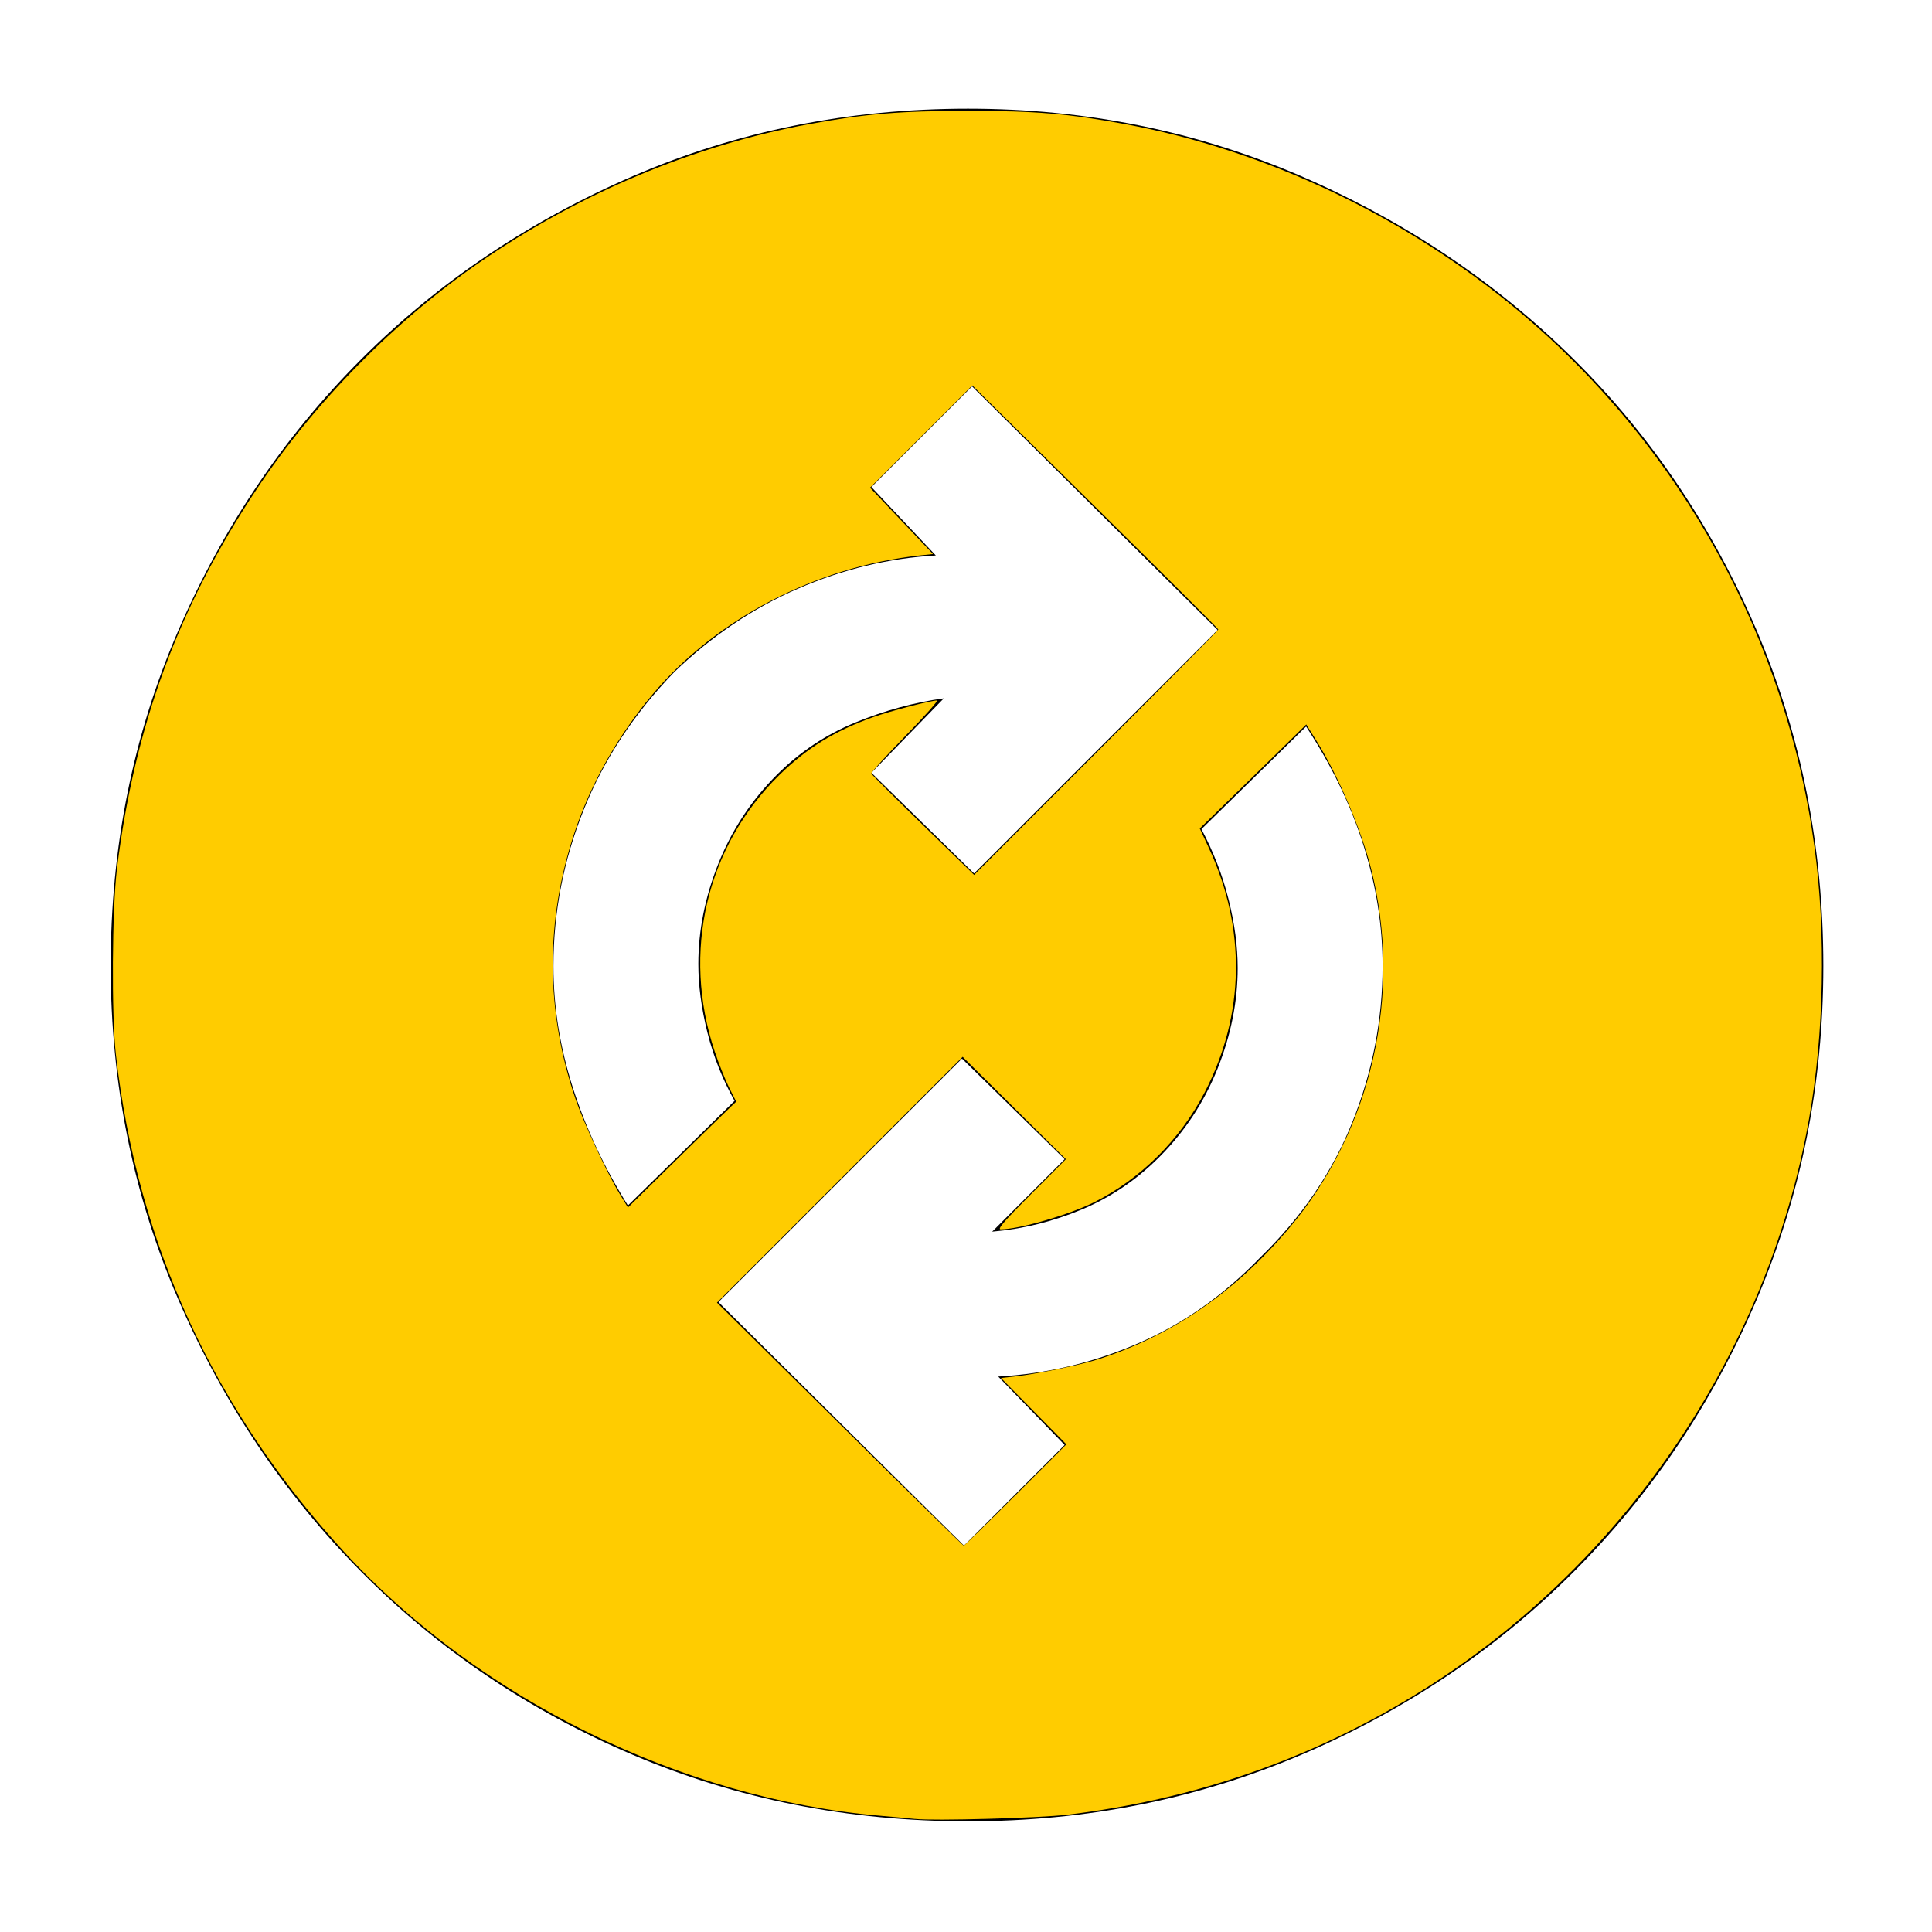
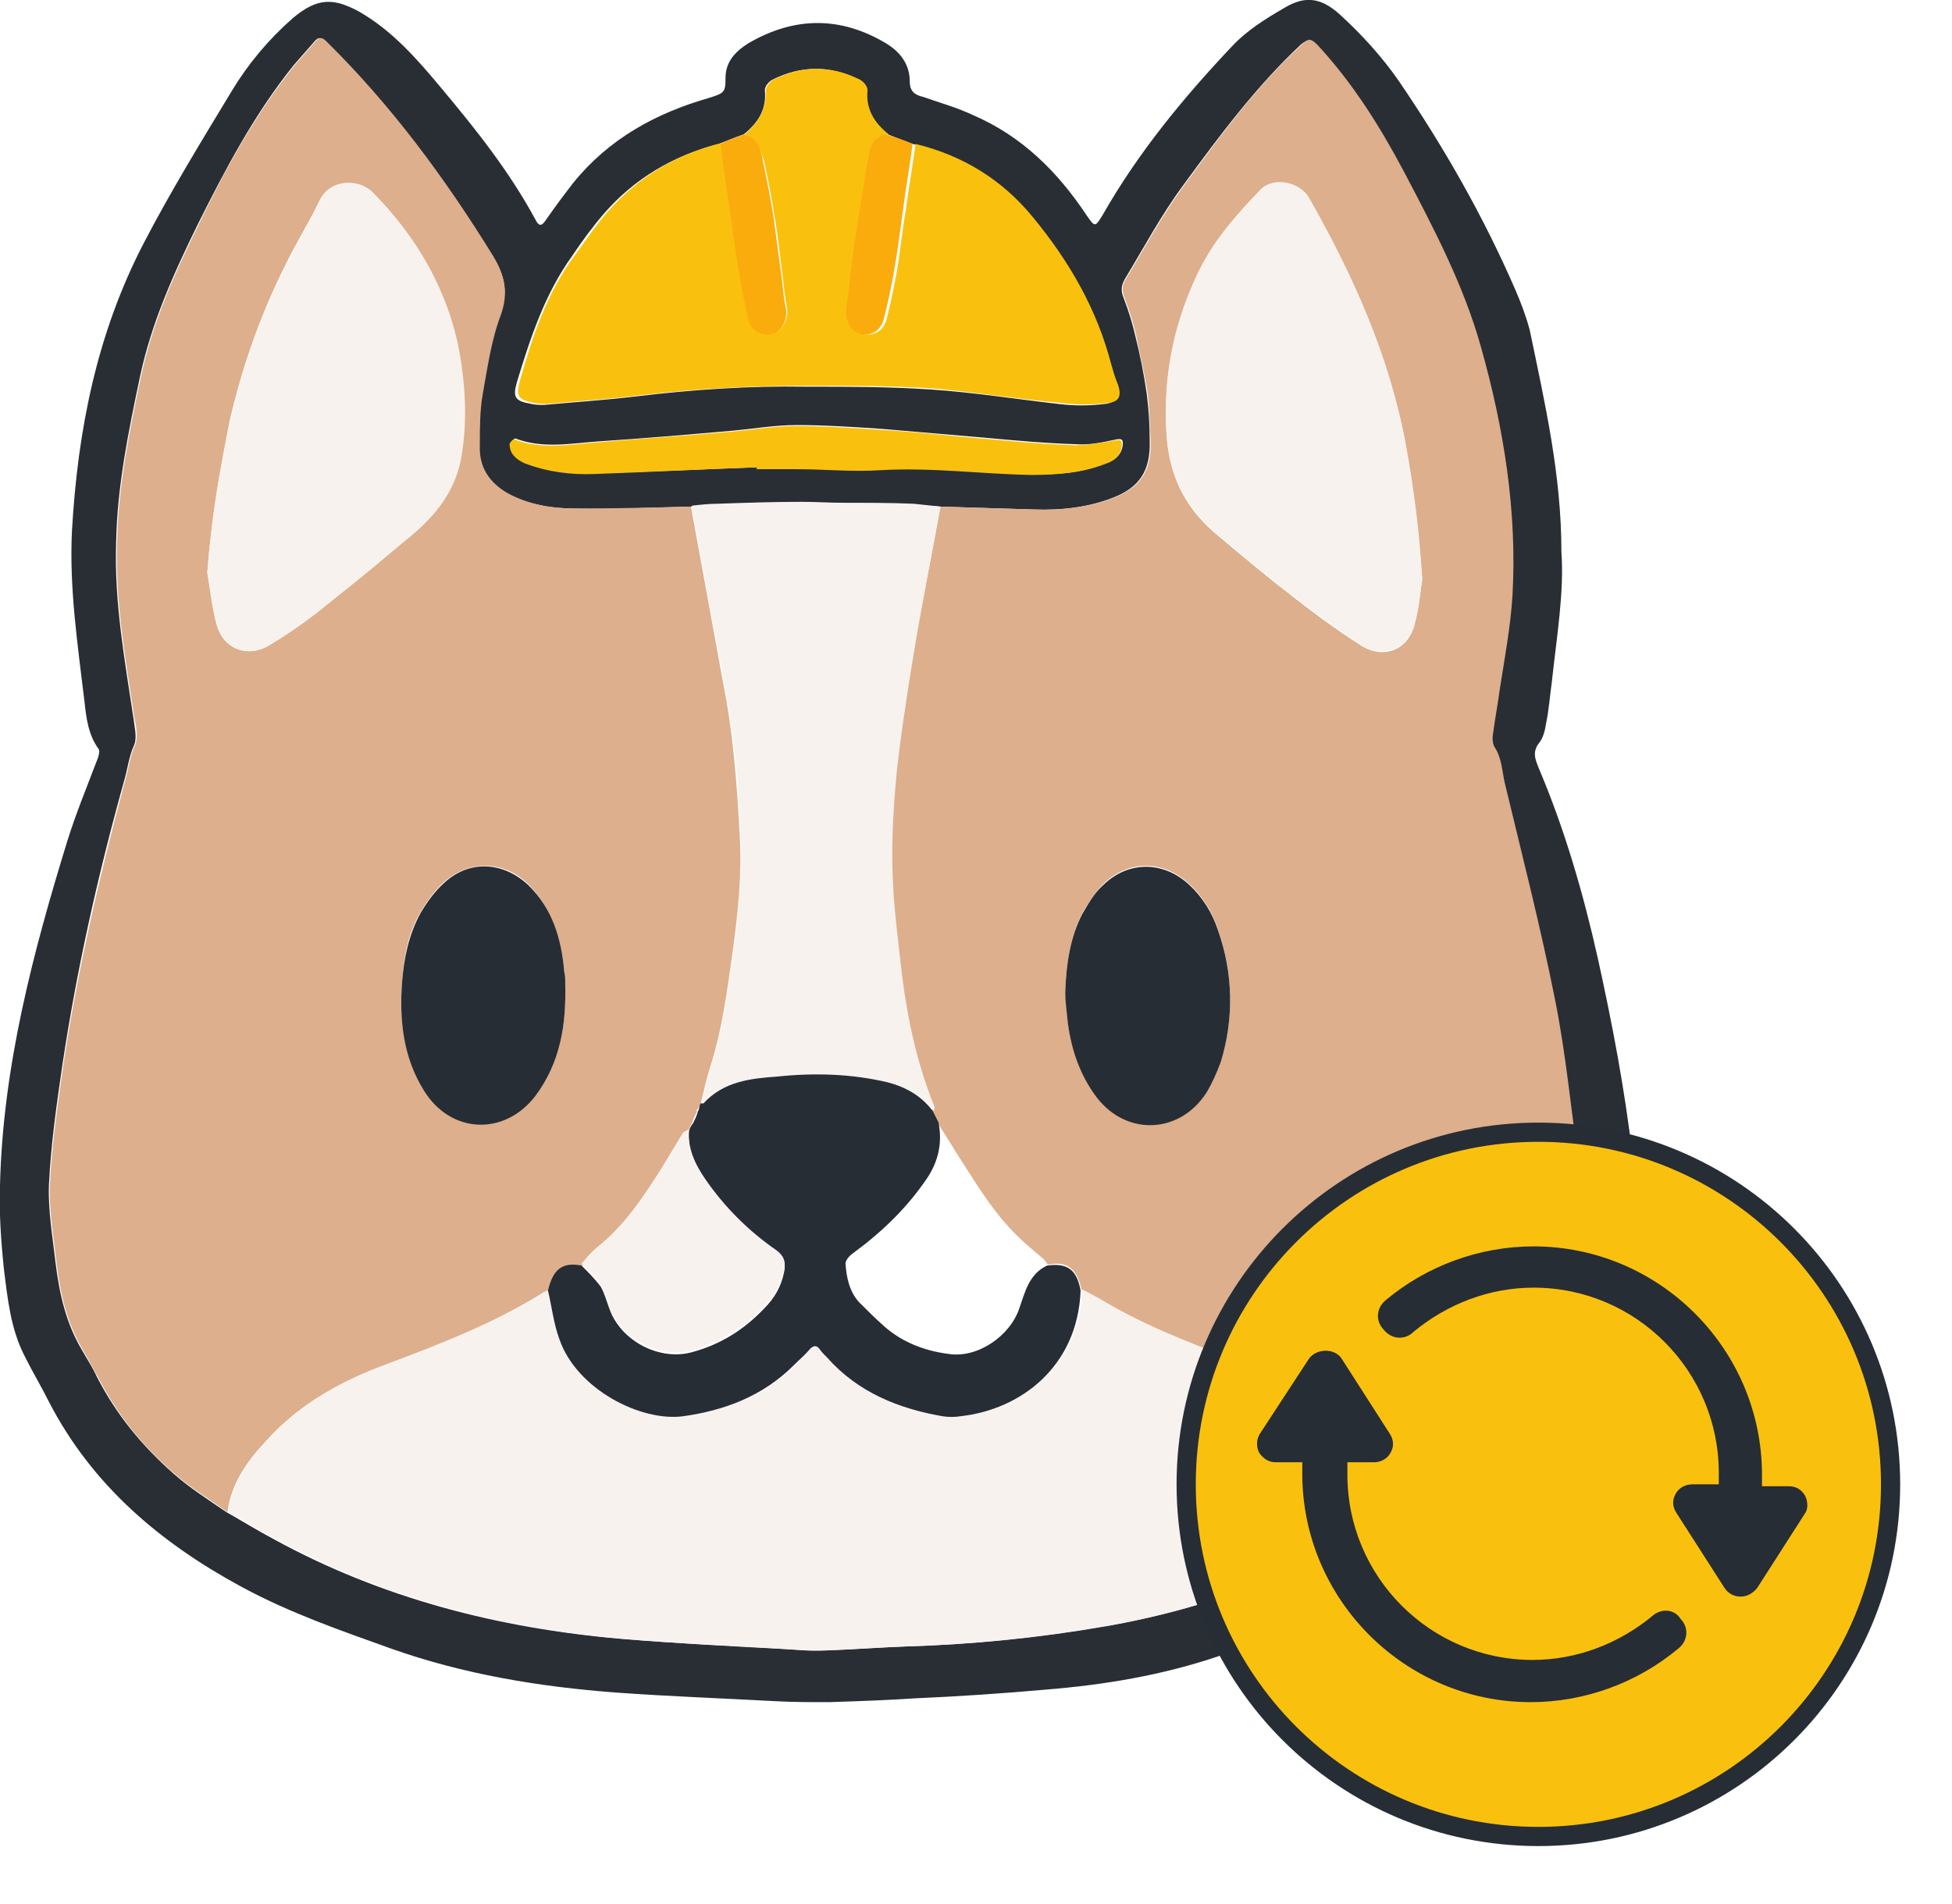
- <svg xmlns="http://www.w3.org/2000/svg" height="48" width="48" version="1.1" id="svg4">
-   <defs id="defs8" />
-   <path d="m 23.95,38.4 -6.1,-6.05 6.05,-6.05 2.55,2.5 -1.8,1.8 q 1.15,-0.1 2.225,-0.55 1.075,-0.45 1.925,-1.3 0.95,-0.95 1.45,-2.2 0.5,-1.25 0.5,-2.5 0,-0.8 -0.225,-1.7 Q 30.3,21.45 29.85,20.6 l 2.6,-2.55 q 0.95,1.45 1.425,2.95 0.475,1.5 0.475,3 0,2 -0.75,3.875 -0.75,1.875 -2.3,3.375 -1.35,1.4 -3.025,2.125 Q 26.6,34.1 24.8,34.2 l 1.65,1.7 z M 15.6,29.95 Q 14.7,28.5 14.225,27 13.75,25.5 13.75,24 q 0,-2 0.75,-3.875 0.75,-1.875 2.25,-3.425 1.4,-1.35 3.075,-2.075 Q 21.5,13.9 23.25,13.8 l -1.6,-1.7 2.5,-2.5 6.1,6.05 -6.05,6.05 -2.55,-2.5 1.8,-1.85 q -1.1,0.15 -2.2,0.6 -1.1,0.45 -1.95,1.3 -0.95,0.95 -1.45,2.2 -0.5,1.25 -0.5,2.5 0,0.8 0.225,1.7 0.225,0.9 0.675,1.7 z m 8.45,15.3 q 4.4,0 8.275,-1.65 Q 36.2,41.95 39.1,39.05 42,36.15 43.65,32.275 45.3,28.4 45.3,24 45.3,19.55 43.65,15.675 42,11.8 39.1,8.925 36.2,6.05 32.325,4.375 28.45,2.7 24.05,2.7 19.6,2.7 15.725,4.375 11.85,6.05 8.975,8.925 6.1,11.8 4.425,15.675 2.75,19.55 2.75,24 q 0,4.4 1.675,8.275 1.675,3.875 4.55,6.775 2.875,2.9 6.75,4.55 3.875,1.65 8.325,1.65 z" id="path2" />
-   <path style="fill:#ffcc00;stroke-width:0.055;fill-opacity:1" d="m 22.735,45.192 c -0.106,-0.012 -0.502,-0.049 -0.88,-0.081 C 16.938,44.687 11.919,42.218 8.563,38.57 5.317,35.043 3.412,30.898 2.879,26.199 2.768,25.228 2.784,22.569 2.906,21.581 3.342,18.036 4.433,15.074 6.379,12.151 7.808,10.004 9.808,7.971 11.931,6.508 14.419,4.794 17.24,3.612 20.096,3.085 21.499,2.827 22.366,2.754 24.055,2.754 c 1.682,2.881e-4 2.475,0.068 3.904,0.331 3.501,0.645 6.982,2.303 9.801,4.668 4.009,3.365 6.625,8.118 7.322,13.305 0.286,2.129 0.236,4.635 -0.136,6.735 -1.045,5.91 -4.701,11.233 -9.867,14.362 -2.615,1.584 -5.453,2.557 -8.55,2.93 -0.697,0.084 -3.339,0.158 -3.794,0.106 z m 2.498,-8.047 1.26,-1.261 -0.812,-0.824 -0.812,-0.824 0.321,-0.035 c 0.547,-0.059 1.674,-0.292 2.136,-0.443 1.8,-0.586 3.356,-1.658 4.686,-3.226 2.073,-2.446 2.848,-5.839 2.047,-8.968 -0.251,-0.983 -0.814,-2.296 -1.354,-3.163 l -0.251,-0.402 -1.052,1.03 c -0.579,0.567 -1.174,1.148 -1.323,1.292 l -0.271,0.262 0.227,0.488 c 0.928,1.997 0.893,4.135 -0.099,6.056 -0.609,1.179 -1.588,2.155 -2.748,2.74 -0.62,0.313 -1.87,0.675 -2.327,0.675 -0.089,0 0.094,-0.213 0.751,-0.871 l 0.869,-0.871 -1.282,-1.272 -1.282,-1.272 -3.052,3.054 -3.052,3.054 3.052,3.018 c 1.678,1.66 3.064,3.019 3.079,3.02 0.015,7.86e-4 0.595,-0.566 1.288,-1.26 z m -7.098,-9.628 0.156,-0.147 -0.173,-0.342 c -0.095,-0.188 -0.257,-0.594 -0.36,-0.901 -0.825,-2.467 -0.214,-5.087 1.602,-6.869 0.685,-0.672 1.367,-1.094 2.33,-1.44 0.402,-0.145 1.436,-0.415 1.588,-0.415 0.042,-3.9e-5 -0.312,0.398 -0.786,0.884 -0.474,0.486 -0.854,0.906 -0.845,0.931 0.009,0.026 0.588,0.603 1.286,1.283 l 1.269,1.236 3.033,-3.034 c 1.668,-1.669 3.033,-3.048 3.033,-3.064 0,-0.017 -1.375,-1.388 -3.056,-3.047 l -3.056,-3.016 -1.27,1.27 -1.27,1.27 0.782,0.824 0.782,0.824 -0.318,0.034 c -2.584,0.279 -5.065,1.568 -6.651,3.456 -0.862,1.027 -1.526,2.201 -1.934,3.421 -0.734,2.197 -0.725,4.457 0.027,6.644 0.207,0.601 0.78,1.83 1.099,2.355 l 0.198,0.326 1.19,-1.169 c 0.654,-0.643 1.26,-1.235 1.346,-1.315 z" id="path80" />
+ <svg xmlns="http://www.w3.org/2000/svg" version="1.1" id="Layer_1" x="0px" y="0px" viewBox="0 0 203.4 198.4" style="enable-background:new 0 0 203.4 198.4;" xml:space="preserve">
+   <style type="text/css">
+ 	.st0{fill:#292E35;}
+ 	.st1{fill:#DDAF8C;}
+ 	.st2{fill:#F8F2EE;}
+ 	.st3{fill:#F9C10D;}
+ 	.st4{fill:#FAAC0D;}
+ 	.st5{fill:#272D35;}
+ 	.st6{fill:#F9C10D;stroke:#272D35;stroke-width:2;stroke-miterlimit:10;}
+ </style>
+   <g>
+     <path class="st0" d="M162.7,57.5c0.3,4.3-0.5,8.9-1,13.6c-0.2,1.4-0.3,2.9-0.6,4.3c-0.1,0.7-0.3,1.5-0.7,2c-0.8,1-0.4,1.8,0,2.8   c2.7,6.4,4.6,13,6.1,19.7c1.5,6.8,2.8,13.6,3.6,20.5c0.6,4.6,0,9.4-0.6,14c-0.6,4.4-2.4,8.2-4.5,12c-4.5,8.4-11.3,14.3-19.6,18.8   c-5.9,3.2-12.1,5.3-18.4,7.4c-5.9,2-11.9,3-18.1,3.5c-4.5,0.4-9,0.7-13.5,0.9c-3,0.2-6,0.3-9,0.4c-1.9,0-3.8,0-5.6-0.1   c-5.5-0.3-11.1-0.5-16.6-0.9c-8-0.6-15.9-1.9-23.5-4.6c-5.3-1.9-10.5-3.7-15.5-6.4c-8.5-4.6-15.6-10.6-20.1-19.3   c-0.8-1.6-1.7-3.1-2.5-4.7c-1.5-2.9-1.8-6-2.2-9.2c-0.3-2.9-0.5-5.8-0.4-8.7c0.3-12.3,3.4-24.1,7-35.8c0.9-2.9,2.1-5.8,3.2-8.7   c0.1-0.3,0.2-0.7,0.1-0.9c-1.1-1.5-1.3-3.2-1.5-5c-0.7-5.9-1.6-11.8-1.3-17.8c0.6-10.5,2.6-20.6,7.5-30c2.8-5.4,6-10.6,9.2-15.9   c1.7-2.8,3.8-5.3,6.3-7.5c2.6-2.2,4.3-2.1,6.9-0.7c3.5,2,6.1,5,8.6,8c3.6,4.3,7.1,8.7,9.8,13.7c0.4,0.8,0.7,0.6,1.1,0   c0.9-1.3,1.8-2.5,2.8-3.8c3.7-4.6,8.6-7.3,14.2-8.9c1.6-0.5,1.7-0.6,1.7-2.1c0-1.7,1.1-2.8,2.4-3.6c4.8-2.8,9.6-2.8,14.3,0   c1.5,0.9,2.5,2.2,2.5,4c0,1,0.5,1.4,1.4,1.6c1.7,0.6,3.5,1.1,5.2,1.9c5.1,2.2,8.8,5.9,11.8,10.4c0.9,1.3,0.9,1.3,1.7,0   c3.7-6.5,8.4-12.2,13.5-17.6c1.5-1.6,3.4-2.8,5.3-3.9c2.1-1.3,3.8-1.3,5.9,0.6c2.3,2.1,4.4,4.4,6.2,7c4.7,6.9,8.8,14.1,12.1,21.7   c0.6,1.4,1.1,2.7,1.5,4.2C161,42.1,162.7,49.5,162.7,57.5z M95.1,15c-0.9-0.3-1.8-0.7-2.6-1c-1.4-1.2-2.3-2.6-2.2-4.6   c0-0.3-0.4-0.9-0.8-1.1c-3-1.5-6-1.5-9,0c-0.4,0.2-0.8,0.7-0.8,1.1c0.2,2-0.7,3.4-2.2,4.6c-0.9,0.3-1.8,0.7-2.6,1   c-4.7,1.2-8.8,3.6-12,7.3c-1.2,1.4-2.3,2.9-3.3,4.4c-2.8,3.9-4.3,8.4-5.7,13c-0.5,1.7-0.3,2.1,1.5,2.4c0.4,0.1,0.9,0.1,1.3,0.1   c3.2-0.3,6.4-0.5,9.7-0.9c5.8-0.7,11.7-1.1,17.6-1c4.4,0,8.7,0,13.1,0.3s8.8,1,13.2,1.5c1.6,0.2,3.2,0.2,4.8,0   c1.2-0.1,1.5-0.8,1.1-1.9c-0.2-0.7-0.5-1.4-0.7-2.1c-1.5-5.8-4.4-10.9-8.2-15.4C104,18.7,100,16.2,95.1,15z M98,52.8   c-1-0.1-2-0.1-3-0.2c-2.4,0-4.9,0-7.3-0.1c-1.5,0-2.9-0.1-4.4-0.1c-2.9,0-5.8,0.1-8.7,0.2c-0.9,0-1.8,0.1-2.7,0.2   c-4,0.1-8,0.3-12,0.2c-2.4,0-4.9-0.4-7.1-1.6c-2-1.1-3-2.7-2.9-5c0.1-1.8,0-3.6,0.3-5.3c0.5-2.8,0.9-5.6,1.9-8.3   c0.9-2.4,0.5-4.1-0.8-6.1C46.4,18.6,40.7,11,33.9,4.3c-0.5-0.5-0.8-0.4-1.2,0.1C32,5.2,31.3,6,30.6,6.8c-4.1,5.1-7.1,10.8-10,16.6   c-2.5,5.1-4.8,10.2-6,15.8c-1.2,5.7-2.4,11.5-2.5,17.4c-0.2,6.2,0.9,12.2,1.8,18.2c0.1,0.9,0.4,2,0.1,2.8c-0.6,1.3-0.7,2.6-1.1,3.9   C10.2,91.2,8,101,6.5,111c-0.6,4.1-1.2,8.3-1.4,12.5c-0.1,2.7,0.4,5.5,0.7,8.2c0.4,3.2,1.1,6.3,2.8,9.1c0.5,0.9,1.1,1.8,1.5,2.7   c2,3.9,4.7,7.2,8,10.1c1.7,1.5,3.6,2.7,5.5,4c1.6,0.9,3.2,1.9,4.9,2.8c11.3,6.2,23.5,9.3,36.2,10.4c5.8,0.5,11.7,0.7,17.6,1.1   c1.3,0.1,2.6,0.2,3.9,0.1c2.6-0.1,5.3-0.3,7.9-0.4c7-0.2,14-0.9,20.9-2.1c10.9-1.8,21.1-5.8,30.6-11.4c0.2-0.1,0.4-0.3,0.6-0.5   c0.2-0.1,0.4-0.1,0.5-0.2c4.4-2.9,8.3-6.4,11.1-10.9c2.6-4.1,5.3-8.2,5.9-13.2c0.5-3.8,1.3-7.6,0.8-11.5   c-0.8-5.9-1.4-11.9-2.6-17.8c-1.5-7.5-3.4-14.9-5.2-22.4c-0.3-1.3-0.3-2.6-1.1-3.8c-0.2-0.4-0.2-1-0.1-1.5c0.2-1.5,0.5-3.1,0.7-4.6   c0.4-3.2,1-6.4,1.3-9.6c0.6-8.9-0.9-17.5-3.3-26c-1.8-6.4-4.9-12.3-8-18.2c-2.5-4.8-5.4-9.3-9-13.2c-0.6-0.6-0.8-0.7-1.6-0.1   c-4.7,4.4-8.5,9.5-12.3,14.7c-2.3,3.1-4.1,6.5-6.1,9.8c-0.4,0.7-0.4,1.3-0.1,2c0.5,1.3,0.9,2.6,1.2,3.9c0.5,2,0.9,4,1.2,6.1   c0.2,1.6,0.3,3.2,0.3,4.8c0.1,3.1-1,4.9-3.9,6c-2.6,1-5.4,1.3-8.2,1.2C104.6,53,101.3,52.9,98,52.8z M78.9,48.7v0.1   c1.4,0,2.8,0,4.2,0c2.9,0,5.9,0.3,8.8,0.1c5.2-0.4,10.4,0.4,15.6,0.5c2.7,0.1,5.3-0.1,7.9-1.2c0.9-0.3,1.5-0.9,1.6-1.9   c0-0.5-0.1-0.6-0.7-0.5c-1.4,0.3-2.8,0.6-4.1,0.5c-3.3-0.1-6.5-0.4-9.8-0.7c-3.5-0.3-7-0.6-10.5-0.9c-3-0.2-6-0.4-8.9-0.4   c-2.3,0-4.5,0.4-6.8,0.6c-4.6,0.4-9.2,0.8-13.8,1.1c-2.9,0.2-5.8,0.8-8.7-0.3c-0.1,0-0.5,0.3-0.5,0.5c0,1.1,0.7,1.7,1.6,2   c2.3,0.9,4.8,1.2,7.3,1.1C67.6,49.2,73.2,48.9,78.9,48.7z" />
+     <path class="st1" d="M23.7,157.6c-1.8-1.3-3.8-2.5-5.5-4c-3.3-2.8-6-6.2-8-10.1c-0.5-0.9-1-1.8-1.5-2.7c-1.7-2.8-2.4-5.9-2.8-9.1   c-0.3-2.7-0.8-5.5-0.7-8.2c0.2-4.2,0.8-8.3,1.4-12.5c1.5-10,3.8-19.8,6.4-29.5c0.4-1.3,0.5-2.6,1.1-3.9c0.3-0.8,0.1-1.9-0.1-2.8   c-0.9-6-2-12-1.8-18.2c0.1-5.9,1.3-11.7,2.5-17.4c1.2-5.6,3.5-10.7,6-15.8c2.8-5.8,5.9-11.5,10-16.6c0.7-0.8,1.4-1.6,2.1-2.4   c0.4-0.5,0.7-0.6,1.2-0.1c6.8,6.7,12.4,14.3,17.4,22.4c1.2,2,1.6,3.8,0.8,6.1c-1,2.6-1.4,5.5-1.9,8.3C50,42.8,50,44.6,50,46.4   c-0.1,2.3,1,3.9,2.9,5c2.2,1.2,4.6,1.6,7.1,1.6c4,0,8-0.1,12-0.2c1.1,6,2.2,12.1,3.3,18.1c1.1,5.4,1.5,10.9,1.8,16.5   c0.2,3.8-0.2,7.6-0.7,11.4c-0.6,4.2-1.1,8.4-2.4,12.4c-0.4,1.3-0.7,2.6-1,3.9l0,0c-0.1,0.2-0.2,0.3-0.3,0.5l0,0c0,0-0.1,0-0.1,0.1   s0,0.1,0,0.2c-0.2,0.4-0.4,0.8-0.5,1.2c-0.1,0.2-0.2,0.5-0.4,0.7l0,0c-0.2,0.2-0.4,0.3-0.5,0.5c-0.8,1.3-1.5,2.5-2.3,3.8   c-1.9,3-3.8,6-6.7,8.2c-0.6,0.5-1.1,1.1-1.6,1.7c-2.1-0.3-3.1,0.4-3.5,2.6c-0.2,0.1-0.5,0.1-0.7,0.3c-5.1,3.3-10.7,5.4-16.4,7.5   c-4.6,1.7-8.9,4-12.2,7.7C25.9,152.1,24.1,154.5,23.7,157.6z M21.6,59.7c0.3,1.8,0.5,3.7,1,5.5c0.7,2.4,3.1,3.4,5.3,2.1   c1.7-1,3.5-2.2,5-3.4c3.4-2.6,6.7-5.3,9.9-8.1c2.6-2.2,4.6-4.8,5.2-8.3c0.6-3.6,0.5-7.2-0.2-10.7c-1.2-6.5-4.3-12-9-16.7   c-1.4-1.5-4.4-1.5-5.5,0.8s-2.5,4.5-3.6,6.8c-2.6,5.2-4.5,10.6-5.8,16.3C22.9,49.1,22,54.3,21.6,59.7z M58.9,102.6   c0-0.5,0-1-0.1-1.4c-0.4-3.4-1.3-6.6-3.8-9.1c-2.5-2.4-6.1-2.5-8.7-0.2c-1,0.9-1.8,2-2.5,3.2c-1.3,2.2-1.7,4.6-1.9,7.1   c-0.3,4,0.1,7.9,2.3,11.4c2.8,4.5,8.4,4.7,11.6,0.5C58.4,110.7,59,106.7,58.9,102.6z" />
+     <path class="st1" d="M98,52.8c3.3,0.1,6.5,0.2,9.8,0.3c2.8,0.1,5.6-0.2,8.2-1.2c2.9-1.1,4-2.9,3.9-6c-0.1-1.6-0.1-3.2-0.3-4.8   c-0.3-2-0.8-4.1-1.2-6.1c-0.3-1.3-0.7-2.6-1.2-3.9c-0.3-0.7-0.3-1.4,0.1-2c2-3.3,3.8-6.7,6.1-9.8c3.8-5.2,7.5-10.3,12.3-14.7   c0.7-0.7,1-0.5,1.6,0.1c3.7,4,6.5,8.5,9,13.2c3.1,5.9,6.2,11.8,8,18.2c2.4,8.5,3.8,17.2,3.3,26c-0.2,3.2-0.8,6.4-1.3,9.6   c-0.2,1.5-0.5,3.1-0.7,4.6c-0.1,0.5-0.1,1.1,0.1,1.5c0.8,1.2,0.8,2.5,1.1,3.8c1.8,7.5,3.7,14.9,5.2,22.4c1.2,5.9,1.7,11.8,2.6,17.8   c0.5,3.9-0.3,7.7-0.8,11.5c-0.6,5-3.3,9.1-5.9,13.2c-2.8,4.5-6.7,8-11.1,10.9c-0.2,0.1-0.4,0.2-0.5,0.2c-0.4-1.3-0.7-2.7-1.4-3.9   c-1.4-2.6-3.5-4.7-5.8-6.5c-3-2.4-6.5-4-10.1-5.3c-5-1.9-10-3.8-14.6-6.6c-0.5-0.3-1.1-0.6-1.7-0.9c-0.5-2.2-1.5-3-3.5-2.6   c-0.2-0.2-0.3-0.5-0.6-0.7c-0.8-0.7-1.7-1.4-2.5-2.2c-2.7-2.6-4.6-5.9-6.6-9c-0.6-1-1.2-1.9-1.8-2.9c-0.2-0.4-0.4-0.8-0.6-1.2   c0-0.1,0.1-0.3,0.1-0.4c-1.8-4.4-2.8-9-3.4-13.7c-0.5-3.6-0.9-7.3-1-10.9c-0.1-3.3,0.1-6.6,0.4-9.9c0.4-3.8,1-7.7,1.6-11.5   C95.9,63.8,97,58.3,98,52.8z M148.2,60.4c-0.4-5.1-0.9-9.5-1.7-13.9c-1.7-9.3-5.5-17.7-10.1-25.8c-0.9-1.6-3.6-2.2-5.1-0.8   c-2.7,2.7-5.2,5.6-6.7,9.1c-2.4,5.3-3.5,11-3,16.9c0.4,4.2,2.2,7.4,5.4,10c2.5,2.1,5,4.2,7.6,6.2c2.3,1.8,4.6,3.5,7.1,5.1   c2.4,1.6,5,0.6,5.7-2.1C147.9,63.3,148,61.5,148.2,60.4z M111,103.4c0.1,0.8,0.1,1.7,0.2,2.5c0.3,3.1,1.2,6,3.1,8.4   c3.2,4,8.6,3.8,11.4-0.5c0.6-1,1.2-2.1,1.5-3.2c1.4-4.6,1.3-9.2-0.3-13.8c-0.6-1.8-1.6-3.4-3-4.7c-2.7-2.5-6.4-2.5-9,0.1   c-0.8,0.8-1.5,1.9-2.1,2.9C111.5,97.7,111.1,100.5,111,103.4z" />
+     <path class="st2" d="M112.8,134.4c0.6,0.3,1.1,0.6,1.7,0.9c4.6,2.8,9.6,4.7,14.6,6.6c3.6,1.3,7.1,2.9,10.1,5.3   c2.3,1.8,4.3,3.9,5.8,6.5c0.7,1.2,0.9,2.6,1.4,3.9c-0.2,0.2-0.4,0.4-0.6,0.5c-9.6,5.5-19.7,9.5-30.6,11.4   c-6.9,1.2-13.9,1.9-20.9,2.1c-2.6,0.1-5.3,0.3-7.9,0.4c-1.3,0-2.6,0-3.9-0.1c-5.9-0.3-11.7-0.6-17.6-1.1   c-12.7-1.1-24.9-4.3-36.2-10.4c-1.6-0.9-3.2-1.8-4.9-2.8c0.4-3.1,2.2-5.5,4.2-7.7c3.4-3.7,7.6-6,12.2-7.7   c5.6-2.1,11.3-4.3,16.4-7.5c0.2-0.1,0.4-0.2,0.7-0.3c0.4,1.7,0.6,3.5,1.2,5.1c1.8,5.2,8.5,8.6,12.9,8c4.3-0.6,8.4-2,11.5-5.3   c0.6-0.6,1.1-1.1,1.7-1.7c0.4-0.4,0.6-0.4,1,0c0.3,0.3,0.6,0.6,0.8,0.9c3.2,3.6,7.4,5.3,12,6.1c0.6,0.1,1.3,0.1,1.9,0   C106.6,146.8,112.5,142.3,112.8,134.4z" />
+     <path class="st3" d="M77.6,14c1.4-1.2,2.3-2.6,2.2-4.6c0-0.3,0.4-0.9,0.8-1.1c3-1.5,6-1.5,9,0C90,8.5,90.4,9,90.4,9.4   c-0.2,2,0.7,3.4,2.2,4.6c-0.9,0.3-1.4,0.9-1.7,1.8c-0.2,0.7-0.3,1.5-0.4,2.2c-0.4,2.5-0.9,5.1-1.2,7.6c-0.3,2.2-0.5,4.3-0.8,6.5   c-0.2,1.2,0.4,2.5,1.4,2.7c1.1,0.3,2.2-0.3,2.5-1.6c0.4-1.5,0.7-3.1,1-4.6c0.4-2.3,0.6-4.5,1-6.8c0.3-2.3,0.7-4.5,1-6.8   c4.9,1.2,9,3.7,12.2,7.6c3.8,4.6,6.7,9.6,8.2,15.4c0.2,0.7,0.4,1.4,0.7,2.1c0.4,1.2,0.1,1.8-1.1,1.9c-1.6,0.2-3.2,0.2-4.8,0   c-4.4-0.4-8.8-1.1-13.2-1.5c-4.3-0.3-8.7-0.3-13.1-0.3c-5.9,0-11.7,0.3-17.6,1c-3.2,0.4-6.4,0.6-9.7,0.9c-0.4,0-0.9,0-1.3-0.1   c-1.7-0.3-2-0.7-1.5-2.4c1.3-4.6,2.8-9.1,5.7-13c1.1-1.5,2.1-3,3.3-4.4c3.2-3.7,7.2-6.1,12-7.3c0.1,0.8,0.2,1.6,0.3,2.5   c0.5,3.2,0.9,6.4,1.4,9.6c0.3,2.1,0.7,4.2,1.2,6.3c0.3,1.2,1.4,1.7,2.5,1.4c0.9-0.2,1.6-1.5,1.4-2.6c-0.2-1-0.3-2-0.4-2.9   c-0.3-2.2-0.5-4.5-0.9-6.7c-0.3-2-0.7-3.9-1.1-5.8C79.2,15.6,78.9,14.4,77.6,14z" />
+     <path class="st2" d="M98,52.8c-1,5.5-2.1,11-3,16.6c-0.6,3.8-1.2,7.6-1.6,11.5c-0.3,3.3-0.5,6.6-0.4,9.9c0.1,3.7,0.6,7.3,1,10.9   c0.6,4.7,1.6,9.3,3.4,13.7c0,0.1-0.1,0.3-0.1,0.4c-1.2-1.6-2.8-2.5-4.7-3c-3.8-0.9-7.7-0.9-11.5-0.6c-2.7,0.3-5.6,0.5-7.7,2.8   c-0.1,0.1-0.2,0-0.3,0c0.3-1.3,0.6-2.6,1-3.9c1.3-4,1.8-8.2,2.4-12.4c0.5-3.8,0.8-7.6,0.7-11.4c-0.2-5.5-0.7-11-1.8-16.5   c-1.2-6-2.2-12-3.3-18.1c0.9-0.1,1.8-0.2,2.7-0.2c2.9-0.1,5.8-0.2,8.7-0.2c1.5,0,2.9,0.1,4.4,0.1c2.4,0,4.9,0,7.3,0.1   C96.1,52.6,97,52.7,98,52.8z" />
+     <path class="st3" d="M78.9,48.7c-5.6,0.2-11.2,0.5-16.9,0.7c-2.5,0.1-4.9-0.2-7.3-1.1c-0.9-0.4-1.6-1-1.6-2c0-0.2,0.4-0.5,0.5-0.5   c2.9,1.1,5.8,0.5,8.7,0.3c4.6-0.4,9.2-0.7,13.8-1.1c2.3-0.2,4.5-0.6,6.8-0.6c3,0,6,0.2,8.9,0.4c3.5,0.2,7,0.6,10.5,0.9   c3.3,0.3,6.5,0.6,9.8,0.7c1.4,0,2.8-0.3,4.1-0.5c0.6-0.1,0.7,0,0.7,0.5c-0.1,1-0.7,1.6-1.6,1.9c-2.5,1-5.2,1.2-7.9,1.2   c-5.2-0.1-10.3-0.8-15.6-0.5c-2.9,0.2-5.9-0.1-8.8-0.1c-1.4,0-2.8,0-4.2,0C78.9,48.8,78.9,48.7,78.9,48.7z" />
+     <path class="st4" d="M77.6,14c1.4,0.4,1.7,1.6,1.9,2.8c0.4,1.9,0.8,3.9,1.1,5.8c0.3,2.2,0.6,4.5,0.9,6.7c0.1,1,0.2,2,0.4,2.9   c0.2,1.1-0.5,2.4-1.4,2.6c-1.1,0.3-2.2-0.3-2.5-1.4c-0.5-2.1-0.9-4.2-1.2-6.3c-0.5-3.2-0.9-6.4-1.4-9.6c-0.1-0.8-0.2-1.6-0.3-2.5   C75.8,14.6,76.7,14.3,77.6,14z" />
+     <path class="st4" d="M95.1,15c-0.3,2.3-0.7,4.5-1,6.8s-0.6,4.6-1,6.8c-0.3,1.6-0.6,3.1-1,4.6c-0.3,1.3-1.4,1.9-2.5,1.6   c-1-0.3-1.6-1.5-1.4-2.7c0.3-2.2,0.5-4.3,0.8-6.5c0.4-2.5,0.8-5.1,1.2-7.6c0.1-0.7,0.3-1.5,0.4-2.2c0.2-0.9,0.7-1.6,1.7-1.8   C93.3,14.3,94.2,14.6,95.1,15z" />
+     <path class="st2" d="M21.6,59.7C22,54.3,22.8,49.1,24,44c1.2-5.7,3.2-11.1,5.8-16.3c1.1-2.3,2.5-4.5,3.6-6.8s4.1-2.3,5.5-0.8   c4.6,4.7,7.8,10.2,9,16.7c0.6,3.5,0.8,7.1,0.2,10.7c-0.6,3.6-2.6,6.1-5.2,8.3c-3.3,2.7-6.6,5.4-9.9,8.1c-1.6,1.2-3.3,2.4-5,3.4   c-2.2,1.3-4.7,0.3-5.3-2.1C22.1,63.4,22,61.5,21.6,59.7z" />
+     <path class="st5" d="M73,115c0.1,0,0.3,0,0.3,0c2.1-2.3,4.9-2.6,7.7-2.8c3.8-0.4,7.7-0.3,11.5,0.6c1.9,0.5,3.5,1.4,4.7,3   c0.2,0.4,0.4,0.8,0.6,1.2c0.4,2.1,0,4-1.2,5.8c-2.1,3.1-4.7,5.6-7.7,7.8c-0.3,0.2-0.8,0.7-0.8,1.1c0.1,1.4,0.4,2.9,1.4,4   c0.8,0.8,1.7,1.7,2.6,2.5c1.9,1.7,4.3,2.6,6.7,2.9c3,0.5,6.4-1.8,7.4-4.7c0.6-1.7,1-3.6,2.9-4.5c2.1-0.3,3.1,0.4,3.5,2.6   c-0.3,7.9-6.2,12.4-12.5,13.1c-0.6,0.1-1.3,0.1-1.9,0c-4.6-0.8-8.8-2.5-12-6.1c-0.3-0.3-0.6-0.6-0.8-0.9c-0.3-0.4-0.6-0.4-1,0   c-0.5,0.6-1.1,1.1-1.7,1.7c-3.2,3.2-7.2,4.7-11.5,5.3c-4.4,0.6-11.1-2.8-12.9-8c-0.6-1.6-0.8-3.4-1.2-5.1c0.5-2.2,1.5-3,3.5-2.6   c0.7,0.7,1.4,1.4,2,2.2c0.4,0.7,0.6,1.5,0.9,2.3c1.2,3.4,5.3,5.5,8.7,4.5c2.9-0.8,5.3-2.3,7.4-4.5c1.1-1.1,1.8-2.3,2.1-3.8   c0.2-0.9,0-1.5-0.8-2.1c-2.9-2-5.4-4.5-7.4-7.4c-1.1-1.6-1.9-3.3-1.7-5.3l0,0c0.1-0.2,0.2-0.5,0.4-0.7c0.2-0.4,0.4-0.8,0.5-1.2   c0-0.1,0.1-0.2,0.1-0.2l0,0C72.9,115.3,72.9,115.2,73,115L73,115z" />
+     <path class="st5" d="M58.9,102.6c0.1,4.2-0.5,8.1-3.1,11.6c-3.2,4.2-8.8,4-11.6-0.5c-2.2-3.5-2.6-7.4-2.3-11.4   c0.2-2.5,0.7-4.9,1.9-7.1c0.7-1.2,1.5-2.3,2.5-3.2c2.6-2.4,6.1-2.2,8.7,0.2c2.6,2.5,3.5,5.7,3.8,9.1   C58.9,101.6,58.9,102.1,58.9,102.6z" />
+     <path class="st2" d="M71.8,117.6c-0.2,2,0.6,3.7,1.7,5.3c2,2.9,4.5,5.4,7.4,7.4c0.8,0.6,1,1.2,0.8,2.1c-0.3,1.5-1,2.7-2.1,3.8   c-2.1,2.2-4.5,3.6-7.4,4.5c-3.4,1-7.5-1.1-8.7-4.5c-0.3-0.8-0.5-1.6-0.9-2.3c-0.5-0.8-1.3-1.5-2-2.2c0.5-0.6,1-1.2,1.6-1.7   c2.8-2.2,4.8-5.2,6.7-8.2c0.8-1.3,1.5-2.5,2.3-3.8C71.4,117.9,71.7,117.8,71.8,117.6z" />
+     <path class="st2" d="M72.2,116.9c-0.1,0.2-0.2,0.5-0.4,0.7C71.9,117.4,72,117.2,72.2,116.9z" />
+     <path class="st2" d="M72.8,115.5c0,0.1-0.1,0.2-0.1,0.2C72.7,115.6,72.7,115.6,72.8,115.5C72.7,115.5,72.8,115.5,72.8,115.5z" />
+     <path class="st2" d="M148.2,60.4c-0.2,1.1-0.3,2.9-0.8,4.6c-0.7,2.7-3.4,3.7-5.7,2.1c-2.4-1.6-4.8-3.3-7.1-5.1   c-2.6-2-5.1-4.1-7.6-6.2c-3.1-2.6-5-5.8-5.4-10c-0.5-5.9,0.5-11.5,3-16.9c1.6-3.5,4.1-6.4,6.7-9.1c1.4-1.5,4.2-0.8,5.1,0.8   c4.6,8.1,8.4,16.5,10.1,25.8C147.3,50.8,147.9,55.2,148.2,60.4z" />
+     <path class="st5" d="M111,103.4c0.1-2.9,0.5-5.7,1.8-8.2c0.6-1,1.2-2.1,2.1-2.9c2.6-2.6,6.3-2.6,9-0.1c1.4,1.3,2.4,2.9,3,4.7   c1.6,4.5,1.7,9.2,0.3,13.8c-0.4,1.1-0.9,2.2-1.5,3.2c-2.8,4.3-8.3,4.5-11.4,0.5c-1.9-2.5-2.8-5.4-3.1-8.4   C111.1,105,111,104.2,111,103.4z" />
+   </g>
+   <circle class="st6" cx="160.3" cy="154.7" r="36.7" />
+   <path class="st5" d="M172.2,168.4c-3.5,2.9-7.9,4.6-12.5,4.6c-10.7,0-19.3-8.7-19.3-19.3v-1.3h2.8c0.7,0,1.4-0.4,1.7-1  c0.4-0.7,0.3-1.4-0.1-2l-5-7.8c-0.7-1.1-2.6-1.1-3.4,0l-5.1,7.8c-0.4,0.6-0.4,1.4-0.1,2c0.4,0.6,1,1,1.7,1h2.8v1.2  c0,13.1,10.7,23.8,23.8,23.8c5.6,0,11.1-2,15.4-5.6c1-0.8,1.1-2.2,0.2-3.1C174.5,167.7,173.1,167.6,172.2,168.4L172.2,168.4z" />
+   <path class="st5" d="M188.1,155.9c-0.4-0.7-1-1-1.7-1h-2.8v-1.2c0-13.1-10.7-23.8-23.8-23.8c-5.6,0-11.1,2-15.4,5.6  c-1,0.8-1.1,2.2-0.2,3.1c0.8,1,2.2,1.1,3.1,0.2c3.5-2.9,7.9-4.6,12.5-4.6c10.7,0,19.3,8.7,19.3,19.3v1.2h-2.8c-0.7,0-1.4,0.4-1.7,1  c-0.4,0.7-0.3,1.4,0.1,2l5,7.8c0.4,0.6,1,0.9,1.7,0.9s1.3-0.4,1.7-0.9l5-7.8C188.4,157.3,188.4,156.5,188.1,155.9L188.1,155.9z" />
</svg>
